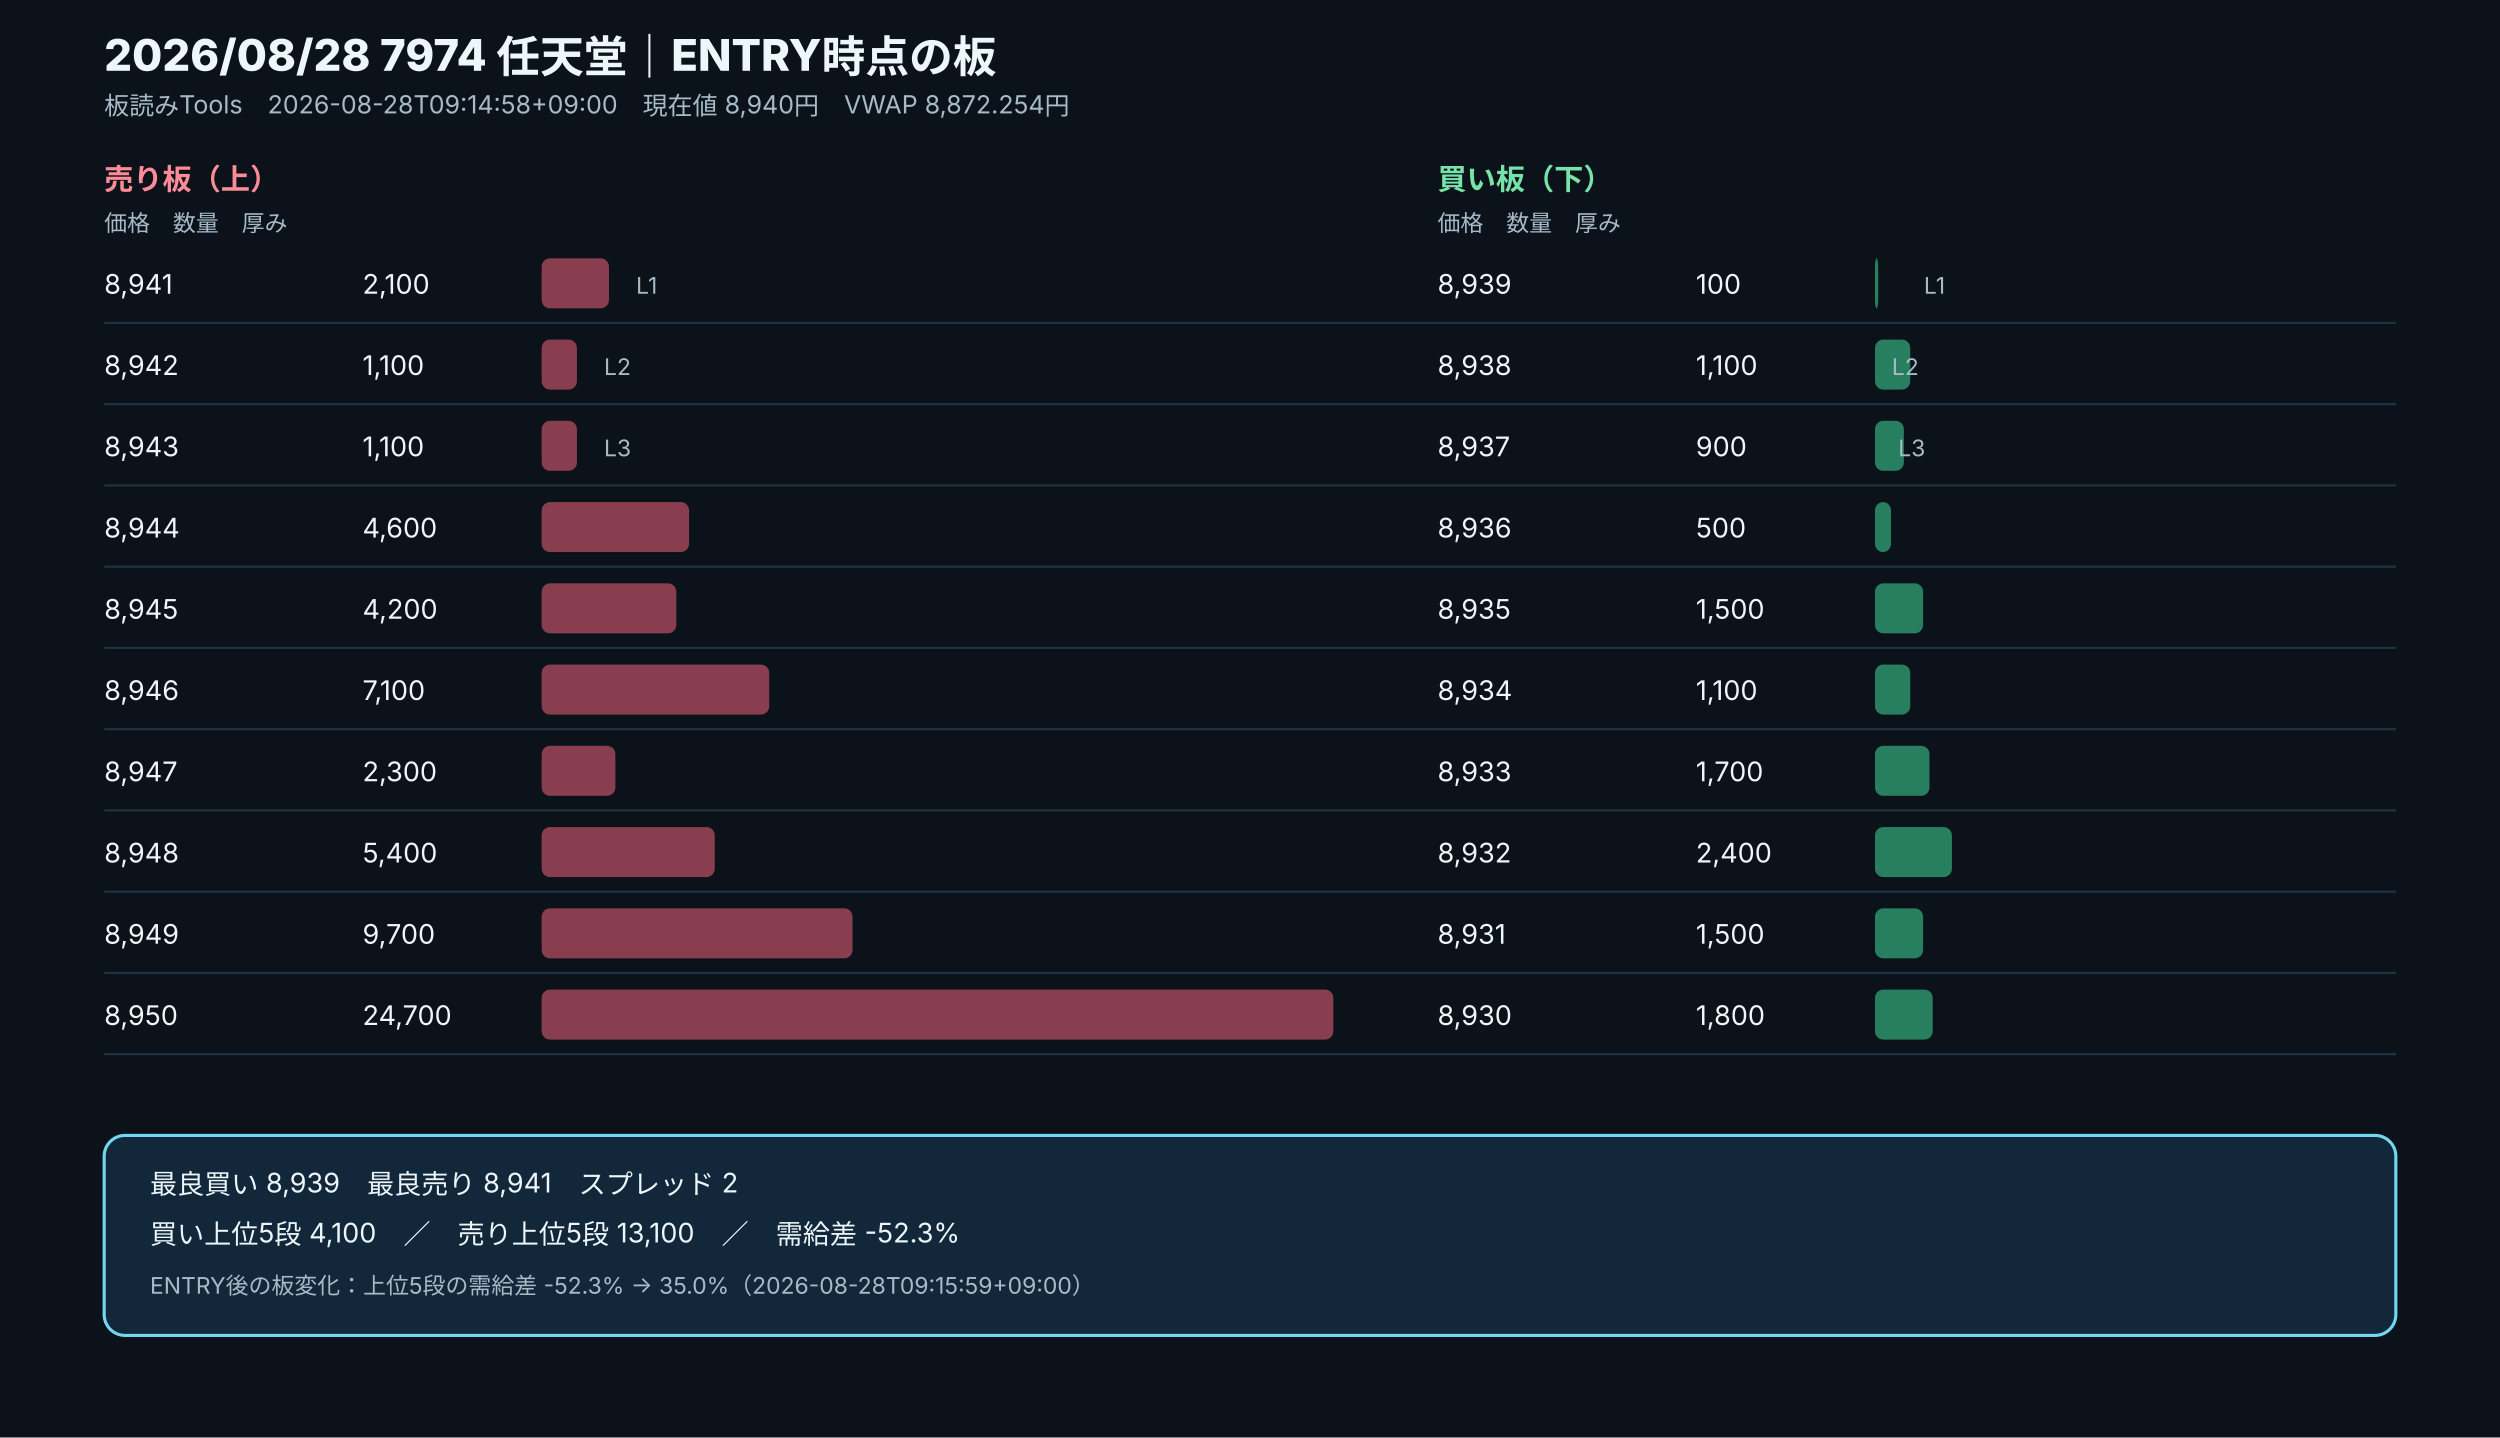
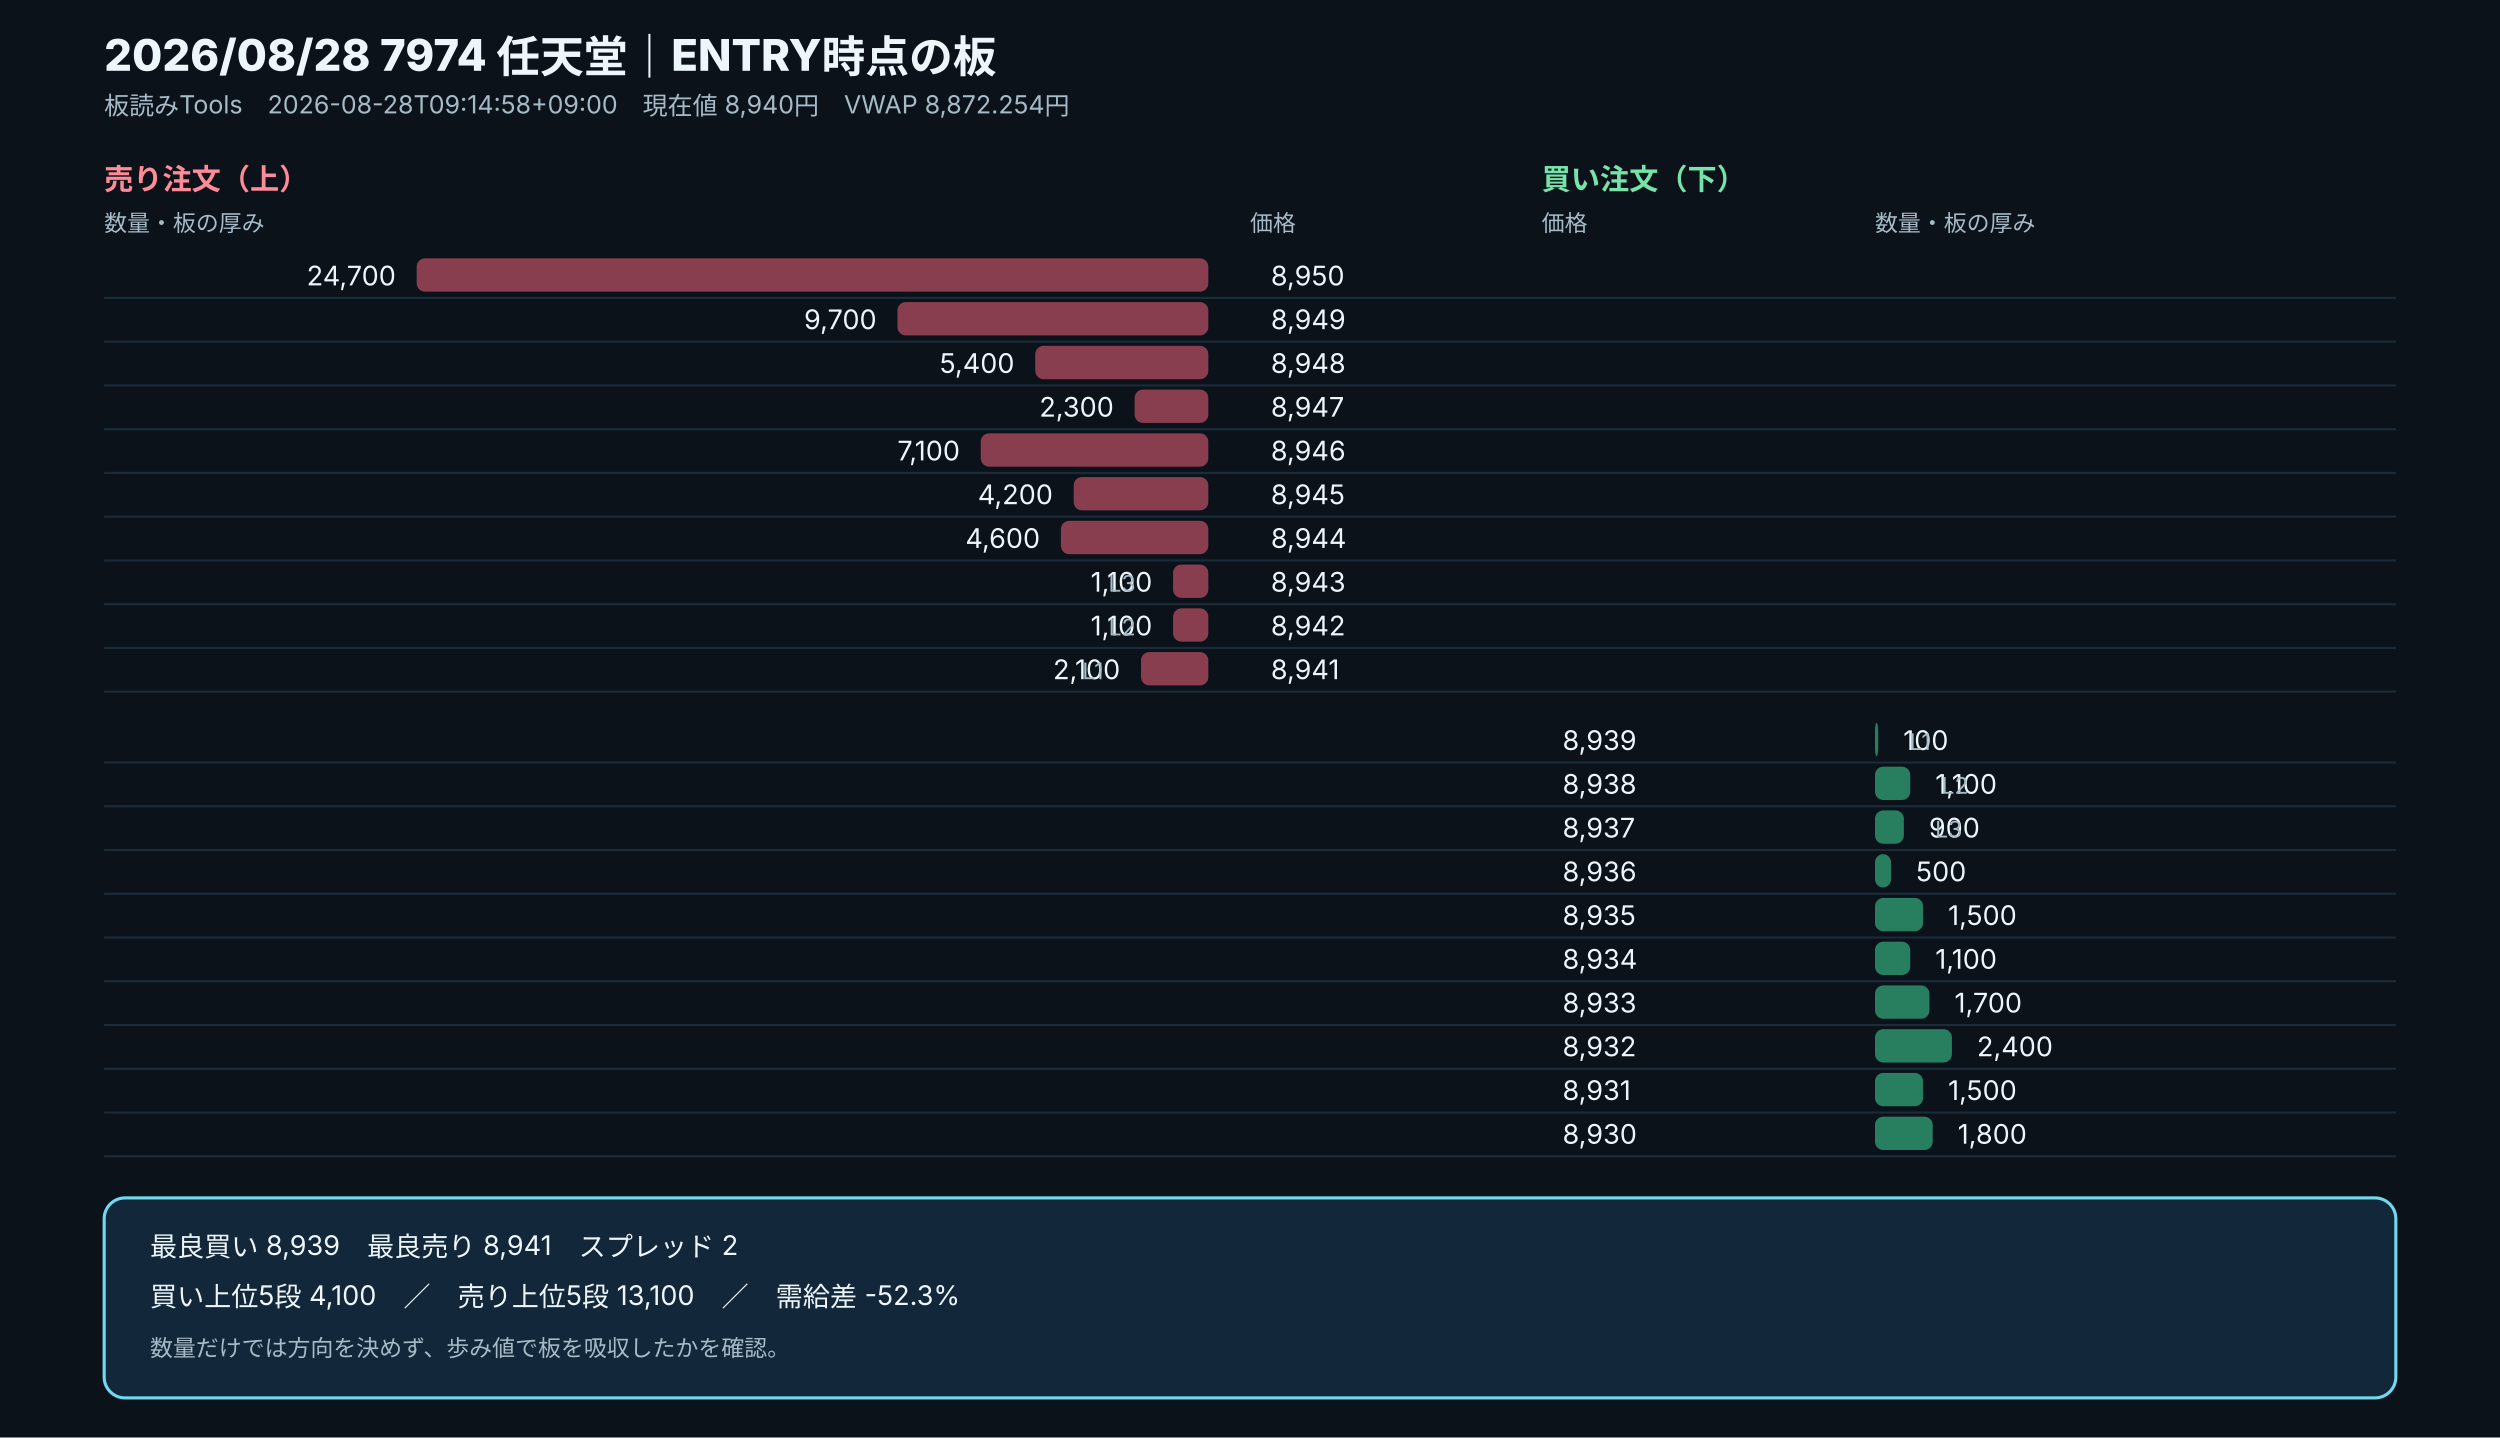
<svg xmlns="http://www.w3.org/2000/svg" width="1200" height="690" viewBox="0 0 1200 690" role="img" aria-label="2026/08/28 7974 ENTRY板">
  <style>text{font-family:-apple-system,BlinkMacSystemFont,"Hiragino Sans","Yu Gothic",Meiryo,sans-serif}.title{fill:#edf6fb;font-size:21px;font-weight:800}.sub{fill:#a7bac7;font-size:12px}.head{fill:#ff8b98;font-size:14px;font-weight:800}.bidhead{fill:#77e3a9;font-size:14px;font-weight:800}.label{fill:#edf6fb;font-size:13px}.muted{fill:#a7bac7;font-size:11px}.sellbar{fill:#b84f62;opacity:.72}.buybar{fill:#2f9a72;opacity:.8}.row{stroke:#29465a;stroke-width:1}.center{fill:#12283a;stroke:#71d8ef;stroke-width:1.5}.badge{fill:#f4c95d}.badgetext{fill:#071019;font-size:11px;font-weight:800}</style>
  <rect width="100%" height="100%" fill="#0b1219" />
  <text x="50" y="34" class="title">2026/08/28 7974 任天堂｜ENTRY時点の板</text>
  <text x="50" y="55" class="sub">板読みTools　2026-08-28T09:14:58+09:00　現在値 8,940円　VWAP 8,872.254円</text>
-   <text x="50" y="91" class="head">売り板（上）</text>
-   <text x="690" y="91" class="bidhead">買い板（下）</text>
-   <text x="50" y="111" class="muted">価格　数量　厚み</text>
-   <text x="690" y="111" class="muted">価格　数量　厚み</text>
-   <line x1="50" y1="155" x2="1150" y2="155" class="row" opacity=".65" />
-   <rect x="260" y="124" width="32.31" height="24" rx="4" class="sellbar" />
-   <text x="50" y="141" class="label">8,941</text>
-   <text x="174" y="141" class="label">2,100</text>
-   <text x="305.31" y="141" class="muted">L1</text>
-   <rect x="900" y="124" width="1.54" height="24" rx="4" class="buybar" />
-   <text x="690" y="141" class="label">8,939</text>
-   <text x="814" y="141" class="label">100</text>
-   <text x="923.46" y="141" class="muted">L1</text>
-   <line x1="50" y1="194" x2="1150" y2="194" class="row" opacity=".65" />
-   <rect x="260" y="163" width="16.92" height="24" rx="4" class="sellbar" />
-   <text x="50" y="180" class="label">8,942</text>
-   <text x="174" y="180" class="label">1,100</text>
-   <text x="289.92" y="180" class="muted">L2</text>
-   <rect x="900" y="163" width="16.92" height="24" rx="4" class="buybar" />
-   <text x="690" y="180" class="label">8,938</text>
-   <text x="814" y="180" class="label">1,100</text>
-   <text x="908.08" y="180" class="muted">L2</text>
-   <line x1="50" y1="233" x2="1150" y2="233" class="row" opacity=".65" />
-   <rect x="260" y="202" width="16.92" height="24" rx="4" class="sellbar" />
-   <text x="50" y="219" class="label">8,943</text>
-   <text x="174" y="219" class="label">1,100</text>
-   <text x="289.92" y="219" class="muted">L3</text>
-   <rect x="900" y="202" width="13.85" height="24" rx="4" class="buybar" />
-   <text x="690" y="219" class="label">8,937</text>
-   <text x="814" y="219" class="label">900</text>
-   <text x="911.15" y="219" class="muted">L3</text>
-   <line x1="50" y1="272" x2="1150" y2="272" class="row" opacity=".65" />
-   <rect x="260" y="241" width="70.77" height="24" rx="4" class="sellbar" />
-   <text x="50" y="258" class="label">8,944</text>
-   <text x="174" y="258" class="label">4,600</text>
-   <rect x="900" y="241" width="7.69" height="24" rx="4" class="buybar" />
-   <text x="690" y="258" class="label">8,936</text>
-   <text x="814" y="258" class="label">500</text>
-   <line x1="50" y1="311" x2="1150" y2="311" class="row" opacity=".65" />
-   <rect x="260" y="280" width="64.62" height="24" rx="4" class="sellbar" />
-   <text x="50" y="297" class="label">8,945</text>
-   <text x="174" y="297" class="label">4,200</text>
-   <rect x="900" y="280" width="23.08" height="24" rx="4" class="buybar" />
-   <text x="690" y="297" class="label">8,935</text>
-   <text x="814" y="297" class="label">1,500</text>
-   <line x1="50" y1="350" x2="1150" y2="350" class="row" opacity=".65" />
-   <rect x="260" y="319" width="109.23" height="24" rx="4" class="sellbar" />
-   <text x="50" y="336" class="label">8,946</text>
-   <text x="174" y="336" class="label">7,100</text>
-   <rect x="900" y="319" width="16.92" height="24" rx="4" class="buybar" />
-   <text x="690" y="336" class="label">8,934</text>
-   <text x="814" y="336" class="label">1,100</text>
-   <line x1="50" y1="389" x2="1150" y2="389" class="row" opacity=".65" />
-   <rect x="260" y="358" width="35.38" height="24" rx="4" class="sellbar" />
-   <text x="50" y="375" class="label">8,947</text>
-   <text x="174" y="375" class="label">2,300</text>
-   <rect x="900" y="358" width="26.15" height="24" rx="4" class="buybar" />
-   <text x="690" y="375" class="label">8,933</text>
-   <text x="814" y="375" class="label">1,700</text>
-   <line x1="50" y1="428" x2="1150" y2="428" class="row" opacity=".65" />
-   <rect x="260" y="397" width="83.08" height="24" rx="4" class="sellbar" />
-   <text x="50" y="414" class="label">8,948</text>
-   <text x="174" y="414" class="label">5,400</text>
-   <rect x="900" y="397" width="36.92" height="24" rx="4" class="buybar" />
-   <text x="690" y="414" class="label">8,932</text>
-   <text x="814" y="414" class="label">2,400</text>
-   <line x1="50" y1="467" x2="1150" y2="467" class="row" opacity=".65" />
-   <rect x="260" y="436" width="149.23" height="24" rx="4" class="sellbar" />
-   <text x="50" y="453" class="label">8,949</text>
-   <text x="174" y="453" class="label">9,700</text>
-   <rect x="900" y="436" width="23.08" height="24" rx="4" class="buybar" />
-   <text x="690" y="453" class="label">8,931</text>
-   <text x="814" y="453" class="label">1,500</text>
-   <line x1="50" y1="506" x2="1150" y2="506" class="row" opacity=".65" />
-   <rect x="260" y="475" width="380.00" height="24" rx="4" class="sellbar" />
-   <text x="50" y="492" class="label">8,950</text>
-   <text x="174" y="492" class="label">24,700</text>
-   <rect x="900" y="475" width="27.69" height="24" rx="4" class="buybar" />
-   <text x="690" y="492" class="label">8,930</text>
-   <text x="814" y="492" class="label">1,800</text>
-   <rect x="50" y="545" width="1100" height="96" rx="10" class="center" />
-   <text x="72" y="573" class="label">最良買い 8,939　最良売り 8,941　スプレッド 2</text>
-   <text x="72" y="597" class="label">買い上位5段 4,100　／　売り上位5段 13,100　／　需給差 -52.3%</text>
-   <text x="72" y="621" class="muted">ENTRY後の板変化：上位5段の需給差 -52.3% → 35.0%（2026-08-28T09:15:59+09:00）</text>
+   <text x="50" y="91" class="head">売り注文（上）</text>
+   <text x="50" y="111" class="muted">数量・板の厚み</text>
+   <text x="600" y="111" class="muted">価格</text>
+   <text x="740" y="91" class="bidhead">買い注文（下）</text>
+   <text x="740" y="111" class="muted">価格</text>
+   <text x="900" y="111" class="muted">数量・板の厚み</text>
+   <line x1="50" y1="143" x2="1150" y2="143" class="row" opacity=".5" />
+   <rect x="200.00" y="124" width="380.00" height="16" rx="4" class="sellbar" />
+   <text x="190.00" y="137" text-anchor="end" class="label">24,700</text>
+   <text x="610" y="137" class="label">8,950</text>
+   <line x1="50" y1="366" x2="1150" y2="366" class="row" opacity=".5" />
+   <rect x="900" y="347" width="1.54" height="16" rx="4" class="buybar" />
+   <text x="750" y="360" class="label">8,939</text>
+   <text x="913.54" y="360" class="label">100</text>
+   <text x="916.54" y="360" class="muted">L1</text>
+   <line x1="50" y1="164" x2="1150" y2="164" class="row" opacity=".5" />
+   <rect x="430.77" y="145" width="149.23" height="16" rx="4" class="sellbar" />
+   <text x="420.77" y="158" text-anchor="end" class="label">9,700</text>
+   <text x="610" y="158" class="label">8,949</text>
+   <line x1="50" y1="387" x2="1150" y2="387" class="row" opacity=".5" />
+   <rect x="900" y="368" width="16.92" height="16" rx="4" class="buybar" />
+   <text x="750" y="381" class="label">8,938</text>
+   <text x="928.92" y="381" class="label">1,100</text>
+   <text x="931.92" y="381" class="muted">L2</text>
+   <line x1="50" y1="185" x2="1150" y2="185" class="row" opacity=".5" />
+   <rect x="496.92" y="166" width="83.08" height="16" rx="4" class="sellbar" />
+   <text x="486.92" y="179" text-anchor="end" class="label">5,400</text>
+   <text x="610" y="179" class="label">8,948</text>
+   <line x1="50" y1="408" x2="1150" y2="408" class="row" opacity=".5" />
+   <rect x="900" y="389" width="13.85" height="16" rx="4" class="buybar" />
+   <text x="750" y="402" class="label">8,937</text>
+   <text x="925.85" y="402" class="label">900</text>
+   <text x="928.85" y="402" class="muted">L3</text>
+   <line x1="50" y1="206" x2="1150" y2="206" class="row" opacity=".5" />
+   <rect x="544.62" y="187" width="35.38" height="16" rx="4" class="sellbar" />
+   <text x="534.62" y="200" text-anchor="end" class="label">2,300</text>
+   <text x="610" y="200" class="label">8,947</text>
+   <line x1="50" y1="429" x2="1150" y2="429" class="row" opacity=".5" />
+   <rect x="900" y="410" width="7.69" height="16" rx="4" class="buybar" />
+   <text x="750" y="423" class="label">8,936</text>
+   <text x="919.69" y="423" class="label">500</text>
+   <line x1="50" y1="227" x2="1150" y2="227" class="row" opacity=".5" />
+   <rect x="470.77" y="208" width="109.23" height="16" rx="4" class="sellbar" />
+   <text x="460.77" y="221" text-anchor="end" class="label">7,100</text>
+   <text x="610" y="221" class="label">8,946</text>
+   <line x1="50" y1="450" x2="1150" y2="450" class="row" opacity=".5" />
+   <rect x="900" y="431" width="23.08" height="16" rx="4" class="buybar" />
+   <text x="750" y="444" class="label">8,935</text>
+   <text x="935.08" y="444" class="label">1,500</text>
+   <line x1="50" y1="248" x2="1150" y2="248" class="row" opacity=".5" />
+   <rect x="515.38" y="229" width="64.62" height="16" rx="4" class="sellbar" />
+   <text x="505.38" y="242" text-anchor="end" class="label">4,200</text>
+   <text x="610" y="242" class="label">8,945</text>
+   <line x1="50" y1="471" x2="1150" y2="471" class="row" opacity=".5" />
+   <rect x="900" y="452" width="16.92" height="16" rx="4" class="buybar" />
+   <text x="750" y="465" class="label">8,934</text>
+   <text x="928.92" y="465" class="label">1,100</text>
+   <line x1="50" y1="269" x2="1150" y2="269" class="row" opacity=".5" />
+   <rect x="509.23" y="250" width="70.77" height="16" rx="4" class="sellbar" />
+   <text x="499.23" y="263" text-anchor="end" class="label">4,600</text>
+   <text x="610" y="263" class="label">8,944</text>
+   <line x1="50" y1="492" x2="1150" y2="492" class="row" opacity=".5" />
+   <rect x="900" y="473" width="26.15" height="16" rx="4" class="buybar" />
+   <text x="750" y="486" class="label">8,933</text>
+   <text x="938.15" y="486" class="label">1,700</text>
+   <line x1="50" y1="290" x2="1150" y2="290" class="row" opacity=".5" />
+   <rect x="563.08" y="271" width="16.92" height="16" rx="4" class="sellbar" />
+   <text x="553.08" y="284" text-anchor="end" class="label">1,100</text>
+   <text x="610" y="284" class="label">8,943</text>
+   <text x="545.08" y="284" text-anchor="end" class="muted">L3</text>
+   <line x1="50" y1="513" x2="1150" y2="513" class="row" opacity=".5" />
+   <rect x="900" y="494" width="36.92" height="16" rx="4" class="buybar" />
+   <text x="750" y="507" class="label">8,932</text>
+   <text x="948.92" y="507" class="label">2,400</text>
+   <line x1="50" y1="311" x2="1150" y2="311" class="row" opacity=".5" />
+   <rect x="563.08" y="292" width="16.92" height="16" rx="4" class="sellbar" />
+   <text x="553.08" y="305" text-anchor="end" class="label">1,100</text>
+   <text x="610" y="305" class="label">8,942</text>
+   <text x="545.08" y="305" text-anchor="end" class="muted">L2</text>
+   <line x1="50" y1="534" x2="1150" y2="534" class="row" opacity=".5" />
+   <rect x="900" y="515" width="23.08" height="16" rx="4" class="buybar" />
+   <text x="750" y="528" class="label">8,931</text>
+   <text x="935.08" y="528" class="label">1,500</text>
+   <line x1="50" y1="332" x2="1150" y2="332" class="row" opacity=".5" />
+   <rect x="547.69" y="313" width="32.31" height="16" rx="4" class="sellbar" />
+   <text x="537.69" y="326" text-anchor="end" class="label">2,100</text>
+   <text x="610" y="326" class="label">8,941</text>
+   <text x="529.69" y="326" text-anchor="end" class="muted">L1</text>
+   <line x1="50" y1="555" x2="1150" y2="555" class="row" opacity=".5" />
+   <rect x="900" y="536" width="27.69" height="16" rx="4" class="buybar" />
+   <text x="750" y="549" class="label">8,930</text>
+   <text x="939.69" y="549" class="label">1,800</text>
+   <rect x="50" y="575" width="1100" height="96" rx="10" class="center" />
+   <text x="72" y="603" class="label">最良買い 8,939　最良売り 8,941　スプレッド 2</text>
+   <text x="72" y="627" class="label">買い上位5段 4,100　／　売り上位5段 13,100　／　需給差 -52.3%</text>
+   <text x="72" y="651" class="muted">数量だけでは方向を決めず、歩み値で板を吸収したかを確認。</text>
</svg>
